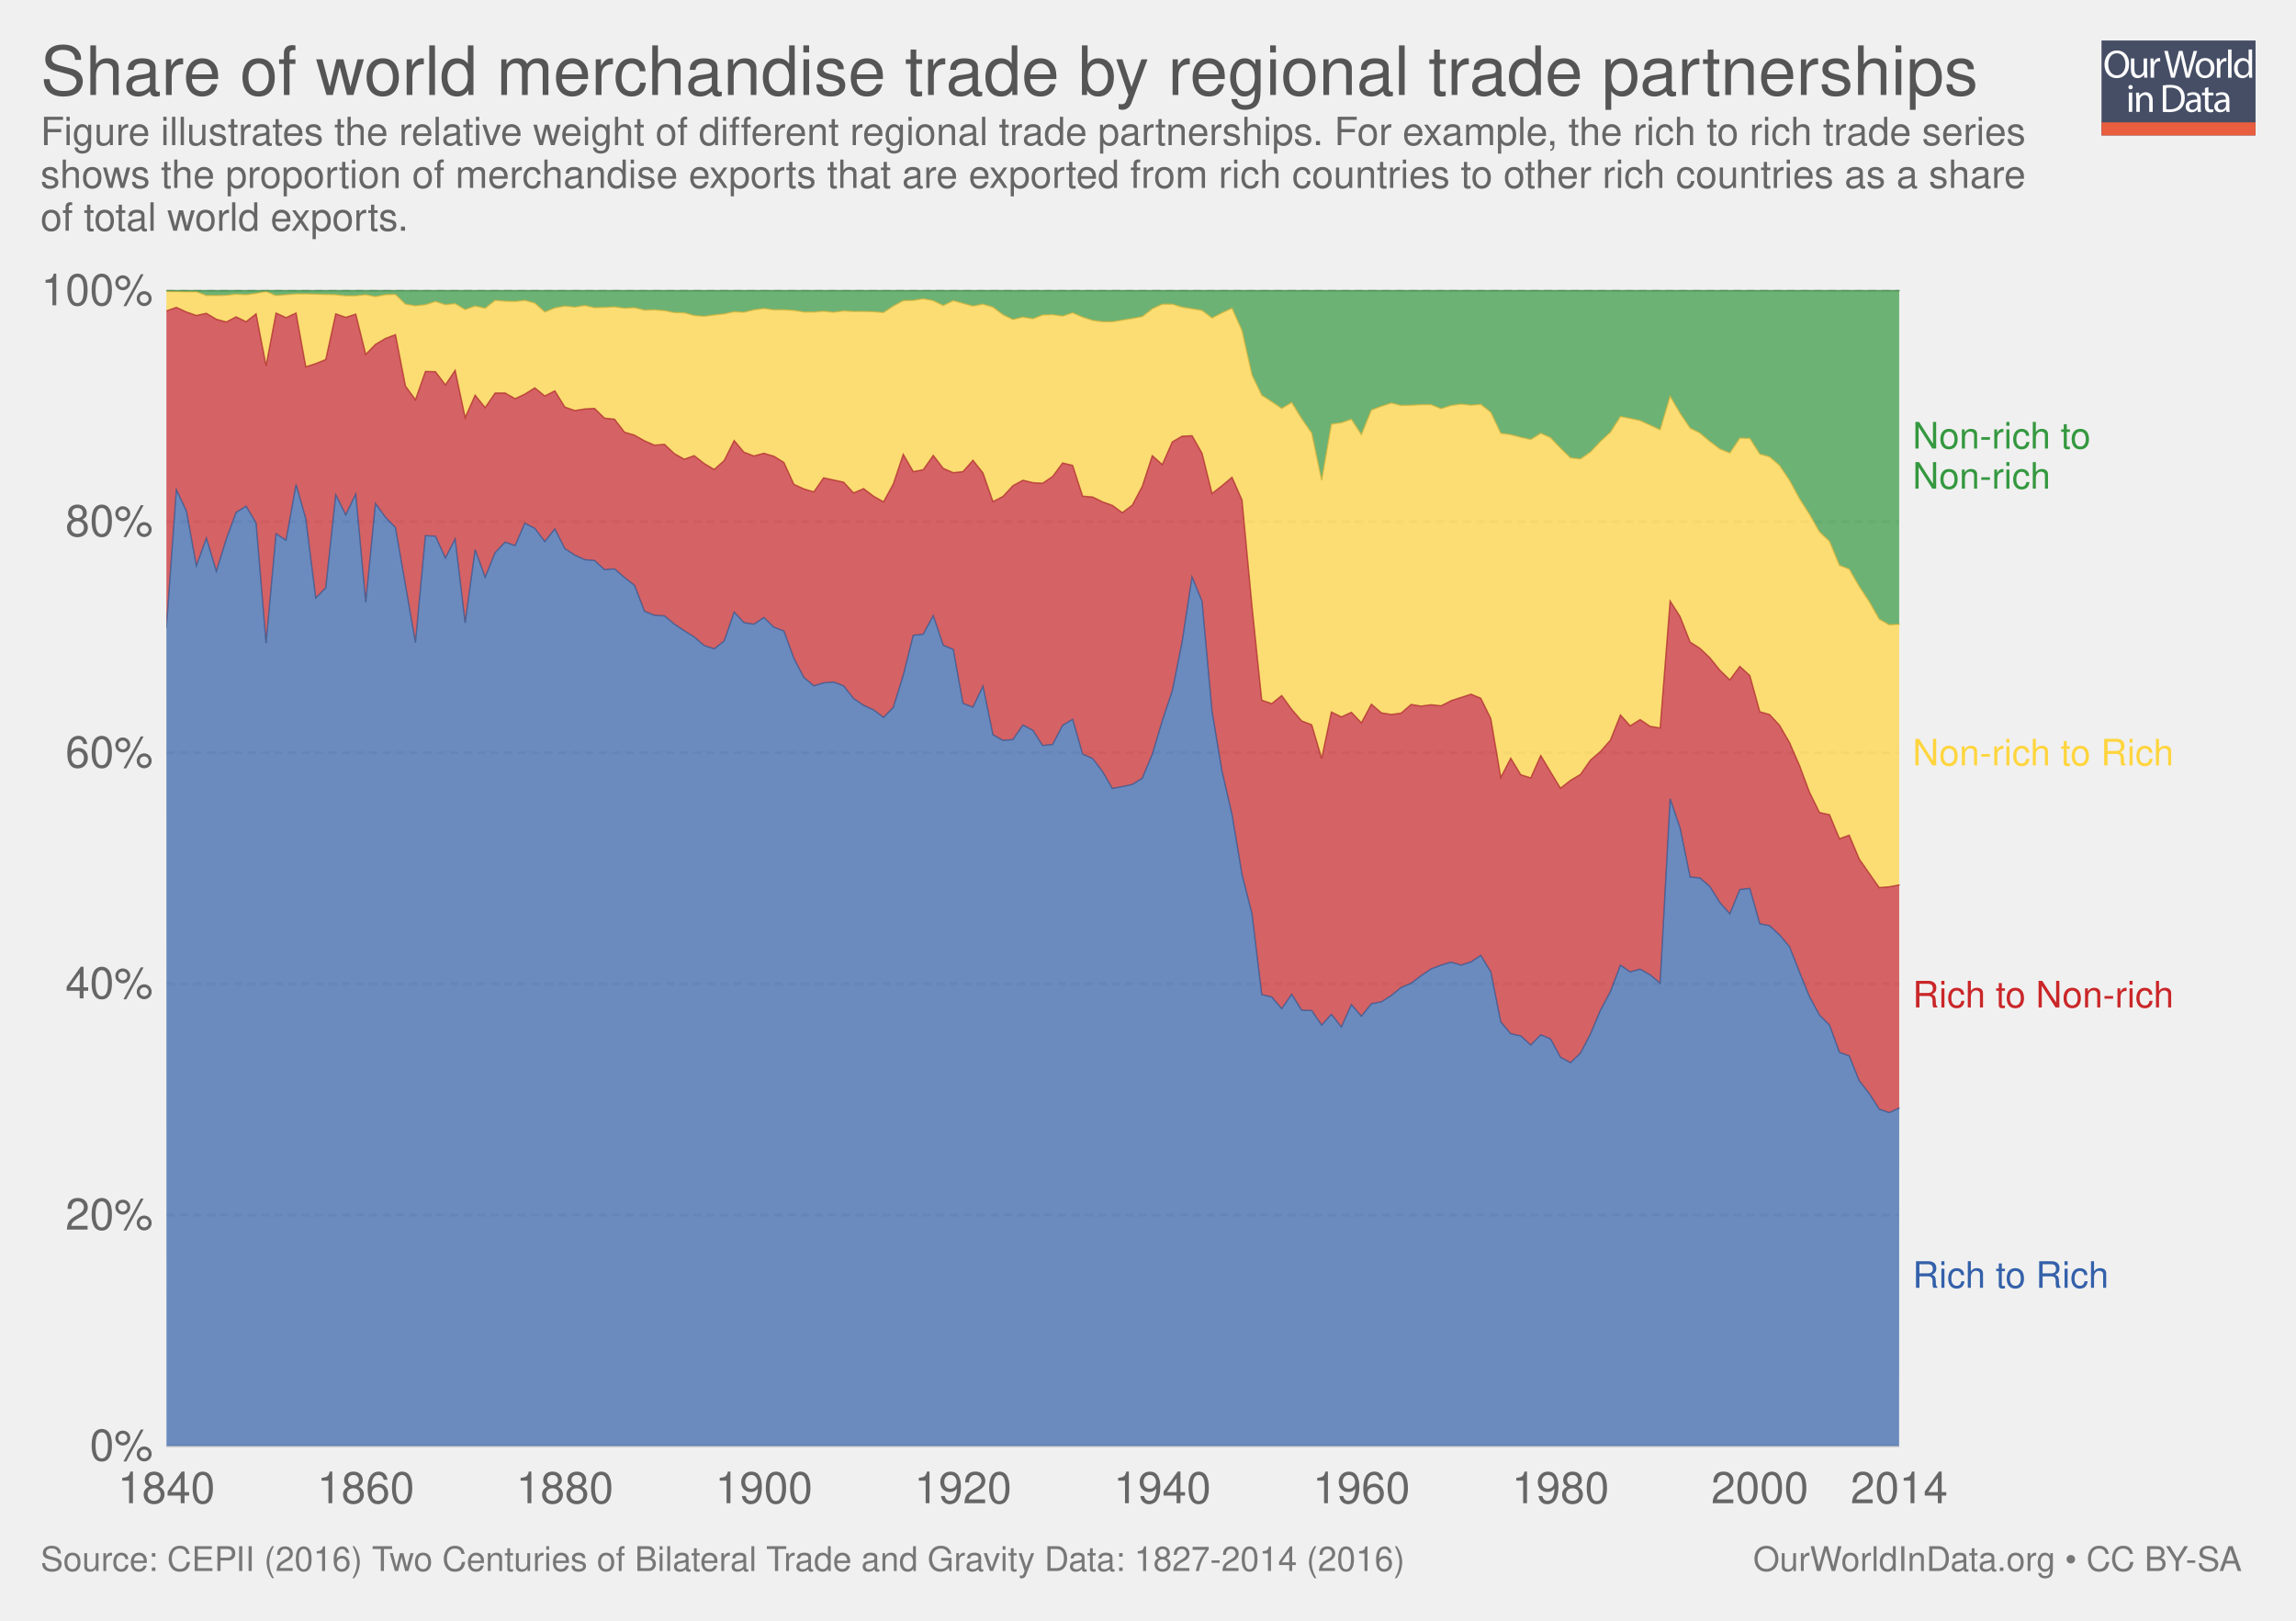
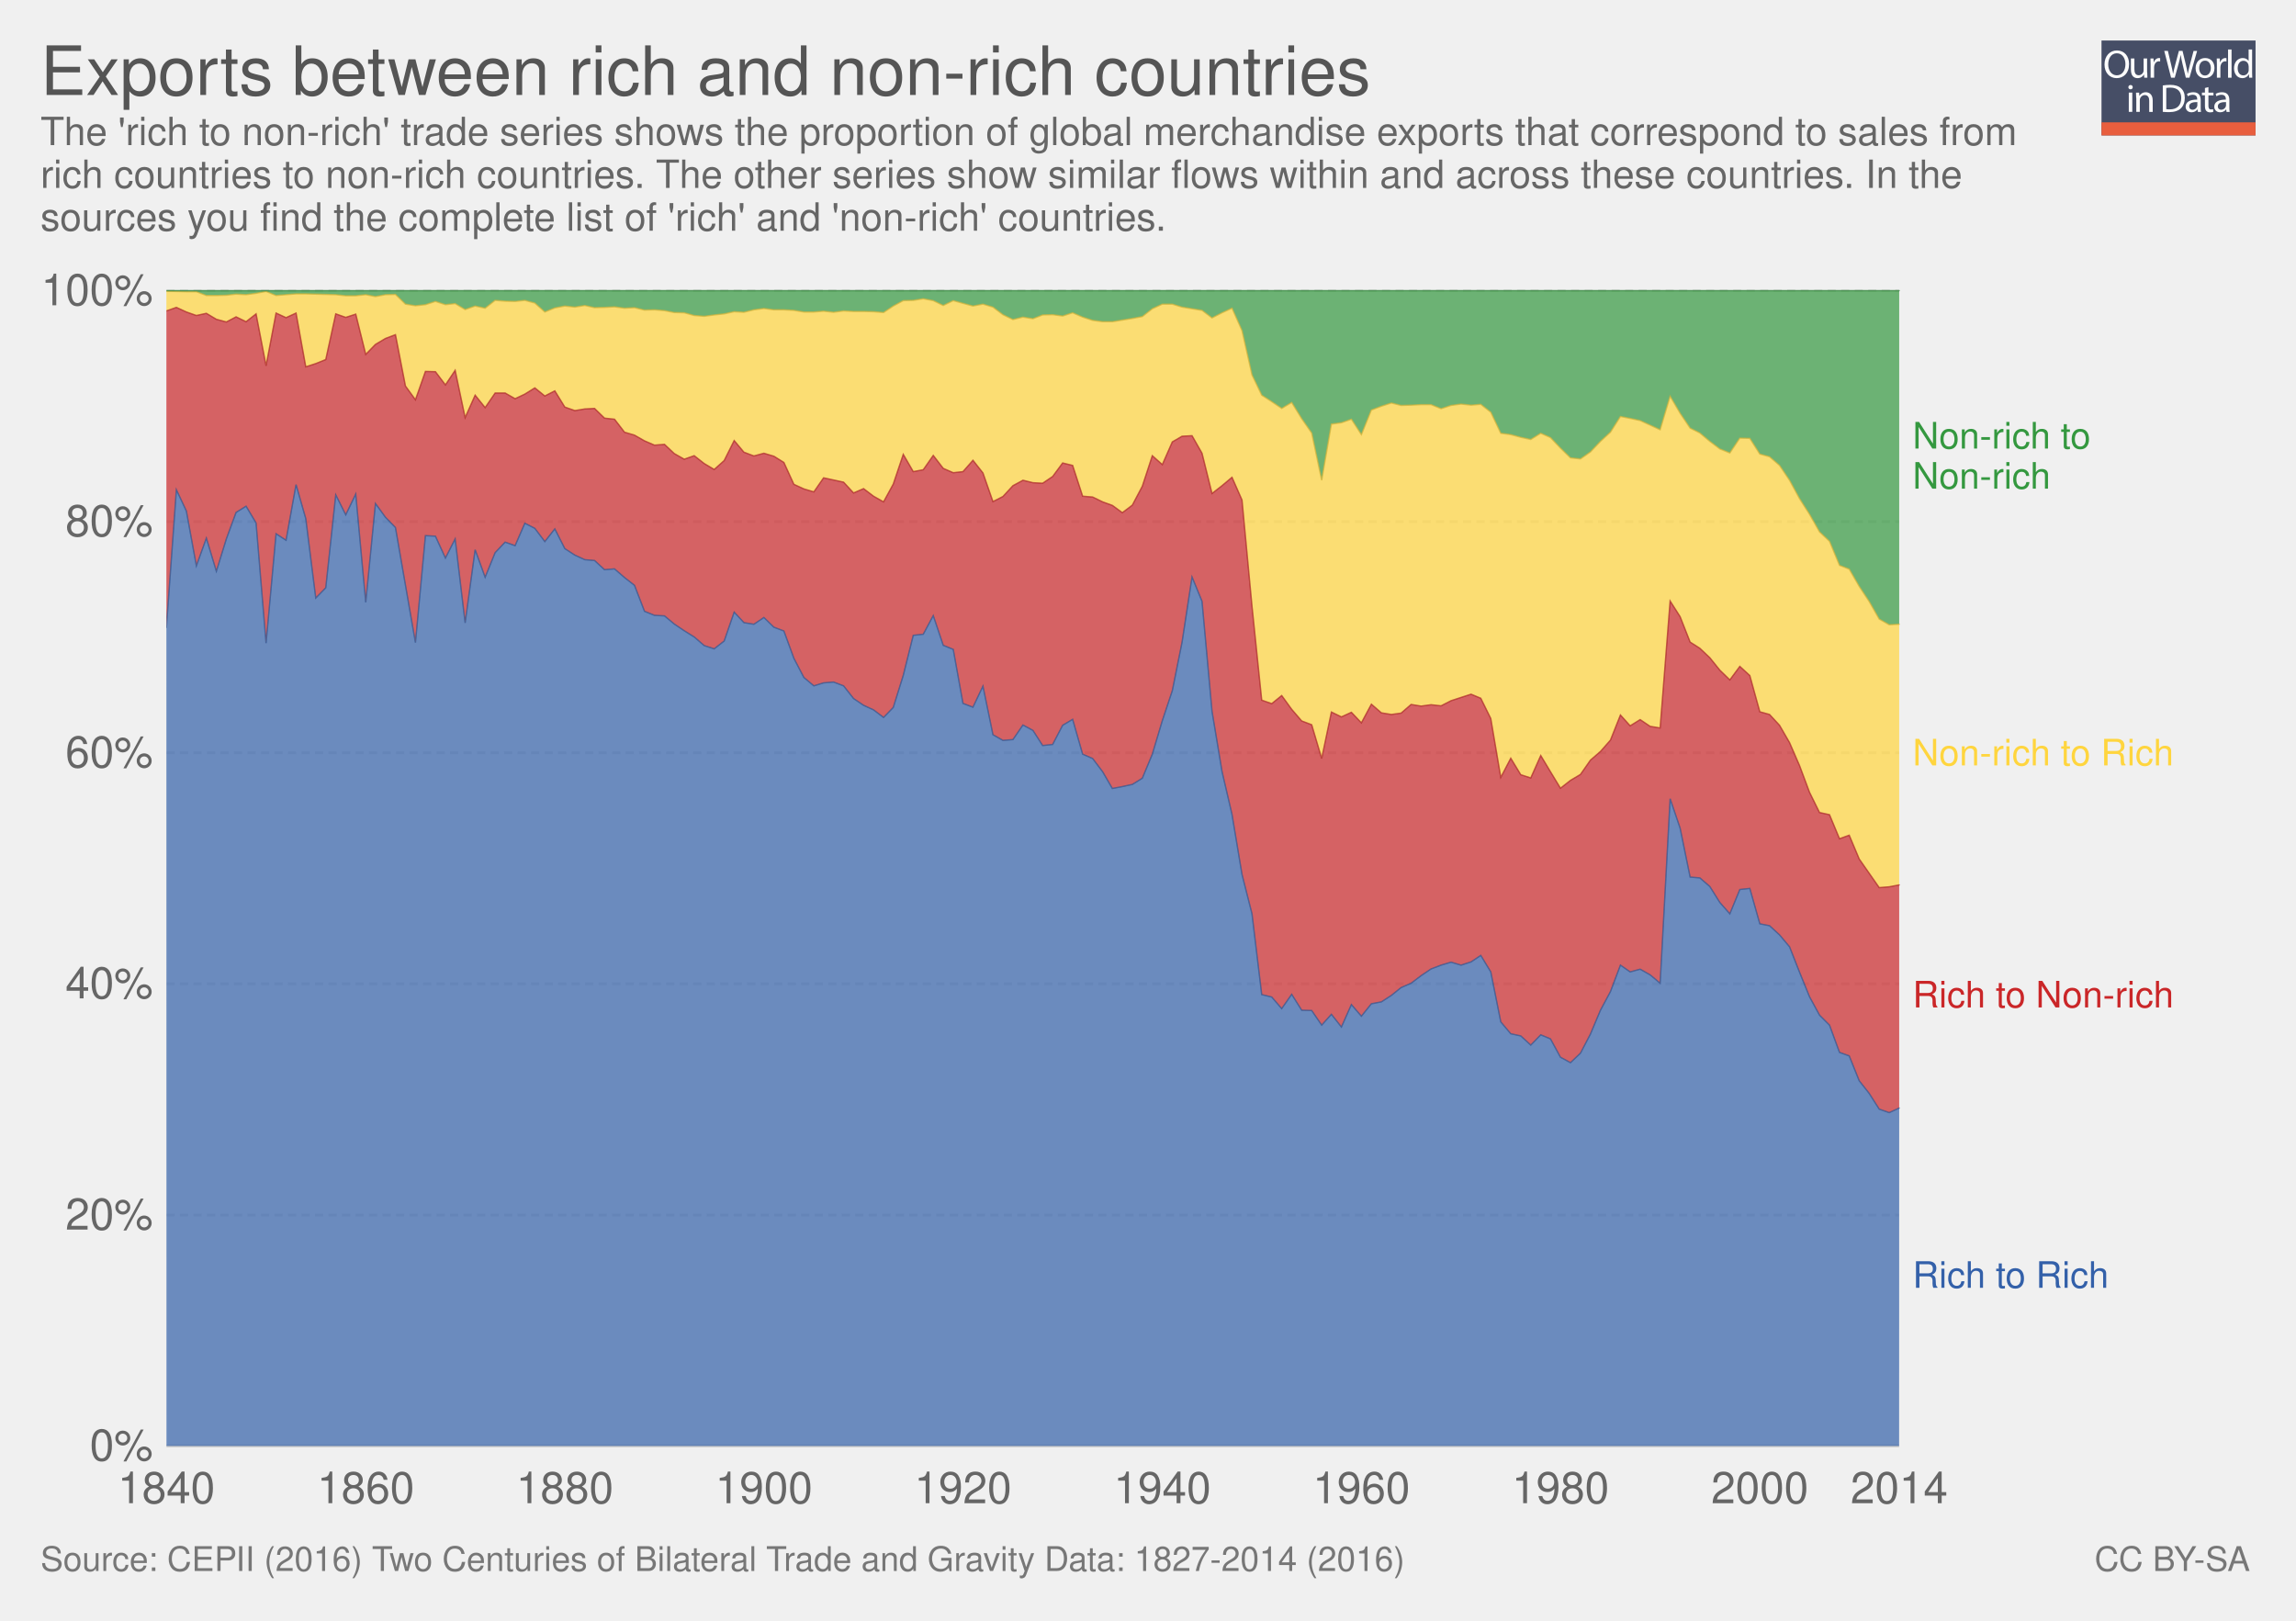
<svg xmlns="http://www.w3.org/2000/svg" xmlns:xlink="http://www.w3.org/1999/xlink" version="1.1" style="font-family: 'Helvetica Neue', Helvetica, Arial, sans-serif; font-size: 18px; background-color: white; text-rendering: optimizeLegibility; -webkit-font-smoothing: antialiased;" width="850" height="600">
  <g class="ChartTab">
    <g class="HeaderView">
      <g opacity="0.8" transform="translate(778, 15) scale(0.27)">
        <a xlink:href="https://ourworldindata.org" target="_blank">
          <g>
            <rect x="0" y="0" fill="#1B2543" width="211.2" height="130.1" />
            <rect x="0" y="112.2" fill="#E63912" width="211.2" height="17.9" />
            <g>
              <rect x="1.2" y="12.3" fill="none" width="210.2" height="99.2" />
              <path fill="#FFFFFF" d="M37.8,32.2c0,12.7-7.7,19.4-17.1,19.4c-9.7,0-16.6-7.5-16.6-18.7c0-11.7,7.3-19.3,17.1-19.3 C31.3,13.7,37.8,21.3,37.8,32.2z M9.2,32.8c0,7.9,4.3,14.9,11.8,14.9c7.5,0,11.8-6.9,11.8-15.3c0-7.3-3.8-14.9-11.8-14.9 C13.1,17.5,9.2,24.8,9.2,32.8z" />
              <path fill="#FFFFFF" d="M62.7,43.8c0,2.7,0.1,5.1,0.2,7.2h-4.3l-0.3-4.3h-0.1c-1.3,2.1-4,4.9-8.8,4.9c-4.2,0-9.1-2.3-9.1-11.6 V24.6h4.8v14.6c0,5,1.5,8.4,5.9,8.4c3.2,0,5.5-2.2,6.3-4.4c0.3-0.7,0.4-1.6,0.4-2.5V24.6h4.8V43.8z" />
              <path fill="#FFFFFF" d="M67.3,32.8c0-3.1-0.1-5.8-0.2-8.2h4.2l0.2,5.2h0.2c1.2-3.5,4.1-5.8,7.3-5.8c0.5,0,0.9,0.1,1.4,0.2v4.5 c-0.5-0.1-1-0.2-1.6-0.2c-3.4,0-5.8,2.6-6.5,6.2c-0.1,0.7-0.2,1.4-0.2,2.2V51h-4.8V32.8z" />
              <path fill="#FFFFFF" d="M95.4,51l-9.4-36.8h5l4.4,18.6c1.1,4.6,2.1,9.2,2.7,12.7h0.1c0.6-3.7,1.8-8,3-12.8l4.9-18.5h5l4.5,18.7 c1,4.4,2,8.7,2.6,12.6h0.1c0.8-4,1.8-8.1,3-12.7l4.9-18.5h4.9L120.6,51h-5L111,31.9c-1.1-4.7-1.9-8.3-2.4-12h-0.1 c-0.7,3.7-1.5,7.3-2.8,12L100.4,51H95.4z" />
              <path fill="#FFFFFF" d="M154.9,37.6c0,9.8-6.8,14-13.2,14c-7.2,0-12.7-5.2-12.7-13.6c0-8.8,5.8-14,13.1-14 C149.8,24,154.9,29.5,154.9,37.6z M133.9,37.9c0,5.8,3.3,10.1,8,10.1c4.6,0,8-4.3,8-10.3c0-4.5-2.2-10.1-7.9-10.1 C136.3,27.6,133.9,32.8,133.9,37.9z" />
              <path fill="#FFFFFF" d="M158.2,32.8c0-3.1-0.1-5.8-0.2-8.2h4.2l0.2,5.2h0.2c1.2-3.5,4.1-5.8,7.3-5.8c0.5,0,0.9,0.1,1.4,0.2v4.5 c-0.5-0.1-1-0.2-1.6-0.2c-3.4,0-5.8,2.6-6.5,6.2c-0.1,0.7-0.2,1.4-0.2,2.2V51h-4.8V32.8z" />
              <path fill="#FFFFFF" d="M173.5,12.3h4.8V51h-4.8V12.3z" />
              <path fill="#FFFFFF" d="M206.5,12.3v31.9c0,2.3,0.1,5,0.2,6.8h-4.3l-0.2-4.6H202c-1.5,2.9-4.7,5.2-9,5.2 c-6.4,0-11.3-5.4-11.3-13.4c-0.1-8.8,5.4-14.2,11.9-14.2c4,0,6.8,1.9,8,4h0.1V12.3H206.5z M201.7,35.4c0-0.6-0.1-1.4-0.2-2 c-0.7-3.1-3.3-5.6-6.9-5.6c-5,0-7.9,4.4-7.9,10.2c0,5.3,2.6,9.8,7.8,9.8c3.2,0,6.2-2.1,7.1-5.7c0.2-0.7,0.2-1.3,0.2-2.1V35.4z" />
              <path fill="#FFFFFF" d="M42.8,64c0.1,1.6-1.1,2.9-3.1,2.9c-1.7,0-2.9-1.3-2.9-2.9c0-1.7,1.3-3,3-3C41.7,61,42.8,62.3,42.8,64z M37.4,97.8V71.4h4.8v26.4H37.4z" />
              <path fill="#FFFFFF" d="M47.5,78.6c0-2.7-0.1-5-0.2-7.1h4.3l0.3,4.4h0.1c1.3-2.5,4.4-5,8.8-5c3.7,0,9.4,2.2,9.4,11.2v15.8h-4.8 V82.6c0-4.3-1.6-7.8-6.1-7.8c-3.2,0-5.6,2.2-6.5,4.9c-0.2,0.6-0.3,1.4-0.3,2.2v15.9h-4.8V78.6z" />
              <path fill="#FFFFFF" d="M84,61.6c2.9-0.4,6.3-0.8,10.1-0.8c6.8,0,11.7,1.6,14.9,4.6c3.3,3,5.2,7.3,5.2,13.2c0,6-1.9,10.9-5.3,14.3 c-3.4,3.4-9.1,5.3-16.3,5.3c-3.4,0-6.2-0.2-8.6-0.4V61.6z M88.8,94.1c1.2,0.2,3,0.3,4.8,0.3c10.2,0,15.7-5.7,15.7-15.6 c0.1-8.7-4.9-14.2-14.9-14.2c-2.5,0-4.3,0.2-5.6,0.5V94.1z" />
              <path fill="#FFFFFF" d="M132.1,97.8l-0.4-3.3h-0.2c-1.5,2.1-4.3,3.9-8.1,3.9c-5.4,0-8.1-3.8-8.1-7.6c0-6.4,5.7-9.9,15.9-9.8v-0.5 c0-2.2-0.6-6.1-6-6.1c-2.5,0-5,0.8-6.9,2l-1.1-3.2c2.2-1.4,5.4-2.3,8.7-2.3c8.1,0,10.1,5.5,10.1,10.8v9.9c0,2.3,0.1,4.5,0.4,6.3 H132.1z M131.4,84.4c-5.3-0.1-11.2,0.8-11.2,5.9c0,3.1,2.1,4.6,4.5,4.6c3.4,0,5.6-2.2,6.4-4.4c0.2-0.5,0.3-1,0.3-1.5V84.4z" />
              <path fill="#FFFFFF" d="M146.6,63.9v7.6h6.9v3.7h-6.9v14.2c0,3.3,0.9,5.1,3.6,5.1c1.3,0,2.2-0.2,2.8-0.3l0.2,3.6 c-0.9,0.4-2.4,0.7-4.3,0.7c-2.2,0-4-0.7-5.2-2c-1.4-1.4-1.9-3.8-1.9-6.9V75.1h-4.1v-3.7h4.1v-6.3L146.6,63.9z" />
              <path fill="#FFFFFF" d="M171.4,97.8l-0.4-3.3h-0.2c-1.5,2.1-4.3,3.9-8.1,3.9c-5.4,0-8.1-3.8-8.1-7.6c0-6.4,5.7-9.9,15.9-9.8v-0.5 c0-2.2-0.6-6.1-6-6.1c-2.5,0-5,0.8-6.9,2l-1.1-3.2c2.2-1.4,5.4-2.3,8.7-2.3c8.1,0,10.1,5.5,10.1,10.8v9.9c0,2.3,0.1,4.5,0.4,6.3 H171.4z M170.7,84.4c-5.3-0.1-11.2,0.8-11.2,5.9c0,3.1,2.1,4.6,4.5,4.6c3.4,0,5.6-2.2,6.4-4.4c0.2-0.5,0.3-1,0.3-1.5V84.4z" />
            </g>
          </g>
        </a>
      </g>
      <a href="https://ourworldindata.org/grapher/share-of-world-merchandise-trade-by-type-of-trade" target="_blank">
        <text font-size="25.20" x="15.0" y="35.2" fill="#555">
-           <tspan x="15" y="35.16">Share of world merchandise trade by regional trade partnerships</tspan>
+           <tspan x="15" y="35.16">Exports between rich and non-rich countries</tspan>
        </text>
      </a>
      <text font-size="14.40" x="15.0" y="53.7" fill="#666">
-         <tspan x="15" y="53.72">Figure illustrates the relative weight of different regional trade partnerships. For example, the rich to rich trade series</tspan>
-         <tspan x="15" y="69.56">shows the proportion of merchandise exports that are exported from rich countries to other rich countries as a share</tspan>
-         <tspan x="15" y="85.4">of total world exports. </tspan>
+         <tspan x="15" y="53.72">The 'rich to non-rich' trade series shows the proportion of global merchandise exports that correspond to sales from</tspan>
+         <tspan x="15" y="69.56">rich countries to non-rich countries. The other series show similar flows within and across these countries. In the</tspan>
+         <tspan x="15" y="85.4">sources you find the complete list of 'rich' and 'non-rich' countries.</tspan>
      </text>
    </g>
    <g class="StackedArea">
      <defs>
        <clipPath id="boundsClip-1">
          <rect x="61.634" y="0" width="820" height="897.8" />
        </clipPath>
      </defs>
      <g class="AxisBoxView">
        <g class="HorizontalAxis">
          <text x="61.6" y="556.5" fill="#666" text-anchor="middle" font-size="16.2">1840</text>
          <text x="135.4" y="556.5" fill="#666" text-anchor="middle" font-size="16.2">1860</text>
          <text x="209.1" y="556.5" fill="#666" text-anchor="middle" font-size="16.2">1880</text>
          <text x="282.8" y="556.5" fill="#666" text-anchor="middle" font-size="16.2">1900</text>
          <text x="356.5" y="556.5" fill="#666" text-anchor="middle" font-size="16.2">1920</text>
          <text x="430.3" y="556.5" fill="#666" text-anchor="middle" font-size="16.2">1940</text>
          <text x="504" y="556.5" fill="#666" text-anchor="middle" font-size="16.2">1960</text>
          <text x="577.7" y="556.5" fill="#666" text-anchor="middle" font-size="16.2">1980</text>
          <text x="651.5" y="556.5" fill="#666" text-anchor="middle" font-size="16.2">2000</text>
          <text x="703.1" y="556.5" fill="#666" text-anchor="middle" font-size="16.2">2014</text>
        </g>
        <g class="VerticalAxis">
          <text x="56.63" y="535.3" fill="#666" dominant-baseline="middle" text-anchor="end" font-size="16.2">0%</text>
          <text x="56.63" y="449.8" fill="#666" dominant-baseline="middle" text-anchor="end" font-size="16.2">20%</text>
          <text x="56.63" y="364.2" fill="#666" dominant-baseline="middle" text-anchor="end" font-size="16.2">40%</text>
          <text x="56.63" y="278.7" fill="#666" dominant-baseline="middle" text-anchor="end" font-size="16.2">60%</text>
          <text x="56.63" y="193.1" fill="#666" dominant-baseline="middle" text-anchor="end" font-size="16.2">80%</text>
          <text x="56.63" y="107.6" fill="#666" dominant-baseline="middle" text-anchor="end" font-size="16.2">100%</text>
        </g>
        <g class="AxisGridLines">
          <line x1="61.63" y1="535.3" x2="703.07" y2="535.3" stroke="#ccc" />
          <line x1="61.63" y1="449.8" x2="703.07" y2="449.8" stroke="#ddd" stroke-dasharray="3,2" />
          <line x1="61.63" y1="364.2" x2="703.07" y2="364.2" stroke="#ddd" stroke-dasharray="3,2" />
          <line x1="61.63" y1="278.7" x2="703.07" y2="278.7" stroke="#ddd" stroke-dasharray="3,2" />
          <line x1="61.63" y1="193.1" x2="703.07" y2="193.1" stroke="#ddd" stroke-dasharray="3,2" />
          <line x1="61.63" y1="107.6" x2="703.07" y2="107.6" stroke="#ddd" stroke-dasharray="3,2" />
        </g>
      </g>
      <g clip-path="url(#boundsClip-1)">
        <g class="HeightedLegend clickable">
          <g class="legendMark">
            <rect x="703.07" y="155.25" width="101.15" height="28.1" fill="#fff" opacity="0" />
            <text font-size="13.50" x="708.1" y="166.1" fill="#34983f">
              <tspan x="708.07" y="166.05">Non-rich to</tspan>
              <tspan x="708.07" y="180.9">Non-rich</tspan>
            </text>
          </g>
          <g class="legendMark">
            <rect x="703.07" y="272.55" width="131.93" height="13.5" fill="#fff" opacity="0" />
            <text font-size="13.50" x="708.1" y="283.4" fill="#ffd53e">
              <tspan x="708.07" y="283.35">Non-rich to Rich</tspan>
            </text>
          </g>
          <g class="legendMark">
            <rect x="703.07" y="362.15" width="131.93" height="13.5" fill="#fff" opacity="0" />
            <text font-size="13.50" x="708.1" y="372.9" fill="#ca2628">
              <tspan x="708.07" y="372.95">Rich to Non-rich</tspan>
            </text>
          </g>
          <g class="legendMark">
            <rect x="703.07" y="465.95" width="107.9" height="13.5" fill="#fff" opacity="0" />
            <text font-size="13.50" x="708.1" y="476.8" fill="#3360a9">
              <tspan x="708.07" y="476.75">Rich to Rich</tspan>
            </text>
          </g>
        </g>
        <g class="Areas">
          <rect x="61.634" y="107.6" width="641.436" height="427.7" opacity="0" fill="rgba(255,255,255,0)" />
          <path stroke-linecap="round" d="M61.6 232.3L65.3 181.3L69 189.2L72.7 209.5L76.4 199.2L80.1 211.5L83.8 199.5L87.4 189.7L91.1 187.4L94.8 193.6L98.5 238.1L102.2 197.6L105.9 200L109.6 179.4L113.2 192L116.9 221.4L120.6 217.6L124.3 183.2L128 190.6L131.7 182.9L135.4 223L139 186.4L142.7 191.5L146.4 195.3L150.1 216.6L153.8 237.9L157.5 198.3L161.2 198.5L164.9 206.6L168.5 199.5L172.2 230.6L175.9 203.5L179.6 213.7L183.3 204.6L187 200.7L190.7 202L194.3 193.7L198 195.6L201.7 200.5L205.4 195.8L209.1 203.1L212.8 205.5L216.5 207.2L220.1 207.5L223.8 210.9L227.5 210.6L231.2 213.8L234.9 216.7L238.6 226.3L242.3 227.8L246 228L249.6 231L253.3 233.5L257 235.8L260.7 239L264.4 240.2L268.1 237.3L271.8 226.6L275.4 230.5L279.1 231.1L282.8 228.6L286.5 232.2L290.2 233.6L293.9 243.7L297.6 250.8L301.3 253.9L304.9 252.8L308.6 252.5L312.3 253.9L316 258.6L319.7 261.1L323.4 262.8L327.1 265.6L330.7 261.9L334.4 250L338.1 235.2L341.8 234.8L345.5 227.9L349.2 238.9L352.9 240.4L356.5 260.4L360.2 261.8L363.9 254L367.6 272L371.3 274.1L375 273.8L378.7 268.4L382.4 270.4L386 276L389.7 275.6L393.4 268.5L397.1 266.3L400.8 279.2L404.5 280.8L408.2 285.7L411.8 291.9L415.5 291.2L419.2 290.4L422.9 288.1L426.6 279.2L430.3 266.8L434 255.7L437.6 237.8L441.3 213.6L445 222.6L448.7 263.3L452.4 285.6L456.1 301.5L459.8 323.7L463.5 338.3L467.1 368.2L470.8 369.1L474.5 373.4L478.2 368.1L481.9 374L485.6 374.1L489.3 379.5L492.9 375.5L496.6 380.2L500.3 371.9L504 376.2L507.7 371.6L511.4 370.9L515.1 368.5L518.7 365.6L522.4 364L526.1 361.2L529.8 358.7L533.5 357.3L537.2 356.2L540.9 357.3L544.6 356.1L548.2 353.7L551.9 359.8L555.6 378.3L559.3 382.7L563 383.5L566.7 386.9L570.4 383.1L574 384.6L577.7 391.4L581.4 393.4L585.1 389.9L588.8 382.8L592.5 374L596.2 367.1L599.9 357.3L603.5 359.8L607.2 358.8L610.9 360.9L614.6 364L618.3 295.7L622 306.6L625.7 324.7L629.3 325L633 328.2L636.7 334.1L640.4 338.3L644.1 329.3L647.8 328.9L651.5 342L655.1 342.7L658.8 346.1L662.5 350.5L666.2 359.9L669.9 369L673.6 375.8L677.3 379.5L681 389.6L684.6 390.9L688.3 400.1L692 404.8L695.7 410.6L699.4 411.9L703.1 410.2L703.07 535.3L61.634 535.3" fill="#3360a9" fill-opacity="0.7" class="World_3-area" />
          <path stroke-linecap="round" d="M61.6 115.1L65.3 113.8L69 115.5L72.7 116.8L76.4 116L80.1 118.2L83.8 119.2L87.4 117.3L91.1 119.1L94.8 116.2L98.5 135.4L102.2 115.9L105.9 117.6L109.6 115.9L113.2 135.8L116.9 134.6L120.6 133.1L124.3 116.2L128 117.5L131.7 116.3L135.4 131.2L139 127.5L142.7 125.3L146.4 123.9L150.1 142.9L153.8 148L157.5 137.5L161.2 137.6L164.9 142.5L168.5 137.1L172.2 154.6L175.9 146.3L179.6 150.9L183.3 145.5L187 145.5L190.7 147.6L194.3 145.9L198 143.6L201.7 146.6L205.4 144.7L209.1 150.7L212.8 152L216.5 151.4L220.1 151.2L223.8 154.8L227.5 155.2L231.2 160L234.9 161.1L238.6 163.2L242.3 164.8L246 164.5L249.6 167.9L253.3 170L257 168.7L260.7 171.6L264.4 173.8L268.1 170.5L271.8 163.1L275.4 167.4L279.1 168.8L282.8 167.8L286.5 168.9L290.2 171.2L293.9 179.3L297.6 181L301.3 182.1L304.9 176.9L308.6 177.7L312.3 178.5L316 182.5L319.7 180.9L323.4 183.7L327.1 185.8L330.7 179.2L334.4 168.2L338.1 174.6L341.8 173.9L345.5 168.6L349.2 173.4L352.9 175L356.5 174.6L360.2 170.4L363.9 175.1L367.6 185.7L371.3 183.8L375 179.8L378.7 177.8L382.4 178.7L386 178.9L389.7 176.4L393.4 171.4L397.1 172.3L400.8 183.7L404.5 184L408.2 185.8L411.8 187.1L415.5 189.8L419.2 187L422.9 180L426.6 168.7L430.3 172L434 163.6L437.6 161.5L441.3 161.3L445 167.8L448.7 182.7L452.4 179.8L456.1 176.7L459.8 185.1L463.5 224.4L467.1 259.2L470.8 260.5L474.5 257.5L478.2 262.6L481.9 266.9L485.6 268.3L489.3 280.8L492.9 263.6L496.6 265.4L500.3 263.7L504 267.6L507.7 260.7L511.4 263.9L515.1 264.5L518.7 264L522.4 260.8L526.1 261.4L529.8 260.9L533.5 261.3L537.2 259.4L540.9 258.2L544.6 257L548.2 258.5L551.9 266L555.6 287.8L559.3 280.7L563 286.8L566.7 288L570.4 279.7L574 285.7L577.7 291.8L581.4 288.9L585.1 286.7L588.8 281.4L592.5 278.2L596.2 274L599.9 264.7L603.5 268.7L607.2 266.4L610.9 268.9L614.6 269.5L618.3 222.5L622 228.3L625.7 237.7L629.3 240L633 243.5L636.7 248.1L640.4 251.7L644.1 246.7L647.8 250.1L651.5 263.5L655.1 264.5L658.8 268.5L662.5 274.9L666.2 283.4L669.9 293.3L673.6 300.8L677.3 301.6L681 310.5L684.6 309.2L688.3 318L692 323.3L695.7 328.6L699.4 328.3L703.1 327.6L703.1 410.2L699.4 411.9L695.7 410.6L692 404.8L688.3 400.1L684.6 390.9L681 389.6L677.3 379.5L673.6 375.8L669.9 369L666.2 359.9L662.5 350.5L658.8 346.1L655.1 342.7L651.5 342L647.8 328.9L644.1 329.3L640.4 338.3L636.7 334.1L633 328.2L629.3 325L625.7 324.7L622 306.6L618.3 295.7L614.6 364L610.9 360.9L607.2 358.8L603.5 359.8L599.9 357.3L596.2 367.1L592.5 374L588.8 382.8L585.1 389.9L581.4 393.4L577.7 391.4L574 384.6L570.4 383.1L566.7 386.9L563 383.5L559.3 382.7L555.6 378.3L551.9 359.8L548.2 353.7L544.6 356.1L540.9 357.3L537.2 356.2L533.5 357.3L529.8 358.7L526.1 361.2L522.4 364L518.7 365.6L515.1 368.5L511.4 370.9L507.7 371.6L504 376.2L500.3 371.9L496.6 380.2L492.9 375.5L489.3 379.5L485.6 374.1L481.9 374L478.2 368.1L474.5 373.4L470.8 369.1L467.1 368.2L463.5 338.3L459.8 323.7L456.1 301.5L452.4 285.6L448.7 263.3L445 222.6L441.3 213.6L437.6 237.8L434 255.7L430.3 266.8L426.6 279.2L422.9 288.1L419.2 290.4L415.5 291.2L411.8 291.9L408.2 285.7L404.5 280.8L400.8 279.2L397.1 266.3L393.4 268.5L389.7 275.6L386 276L382.4 270.4L378.7 268.4L375 273.8L371.3 274.1L367.6 272L363.9 254L360.2 261.8L356.5 260.4L352.9 240.4L349.2 238.9L345.5 227.9L341.8 234.8L338.1 235.2L334.4 250L330.7 261.9L327.1 265.6L323.4 262.8L319.7 261.1L316 258.6L312.3 253.9L308.6 252.5L304.9 252.8L301.3 253.9L297.6 250.8L293.9 243.7L290.2 233.6L286.5 232.2L282.8 228.6L279.1 231.1L275.4 230.5L271.8 226.6L268.1 237.3L264.4 240.2L260.7 239L257 235.8L253.3 233.5L249.6 231L246 228L242.3 227.8L238.6 226.3L234.9 216.7L231.2 213.8L227.5 210.6L223.8 210.9L220.1 207.5L216.5 207.2L212.8 205.5L209.1 203.1L205.4 195.8L201.7 200.5L198 195.6L194.3 193.7L190.7 202L187 200.7L183.3 204.6L179.6 213.7L175.9 203.5L172.2 230.6L168.5 199.5L164.9 206.6L161.2 198.5L157.5 198.3L153.8 237.9L150.1 216.6L146.4 195.3L142.7 191.5L139 186.4L135.4 223L131.7 182.9L128 190.6L124.3 183.2L120.6 217.6L116.9 221.4L113.2 192L109.6 179.4L105.9 200L102.2 197.6L98.5 238.1L94.8 193.6L91.1 187.4L87.4 189.7L83.8 199.5L80.1 211.5L76.4 199.2L72.7 209.5L69 189.2L65.3 181.3L61.6 232.3" fill="#ca2628" fill-opacity="0.7" class="World_2-area" />
          <path stroke-linecap="round" d="M61.6 107.8L65.3 107.9L69 108L72.7 108L76.4 109.4L80.1 109.4L83.8 109.3L87.4 108.9L91.1 109.1L94.8 108.6L98.5 107.9L102.2 109.4L105.9 109.1L109.6 108.8L113.2 108.8L116.9 108.9L120.6 109L124.3 109.1L128 109.5L131.7 109.5L135.4 109.1L139 109.8L142.7 109.1L146.4 109L150.1 112.6L153.8 113.2L157.5 112.8L161.2 111.6L164.9 112.8L168.5 112.4L172.2 114.6L175.9 113.3L179.6 114.1L183.3 111.2L187 111.5L190.7 111.6L194.3 111.2L198 112.2L201.7 115.5L205.4 114L209.1 113.3L212.8 113.7L216.5 113.1L220.1 113.9L223.8 113.8L227.5 113.6L231.2 114.1L234.9 113.9L238.6 114.8L242.3 114.7L246 115L249.6 115.7L253.3 115.8L257 116.8L260.7 117.1L264.4 116.6L268.1 116.2L271.8 115.4L275.4 115.6L279.1 114.7L282.8 114.2L286.5 114.7L290.2 114.7L293.9 114.9L297.6 115.5L301.3 115.5L304.9 115.2L308.6 115.6L312.3 115.1L316 115.3L319.7 115.3L323.4 115.4L327.1 115.7L330.7 113.3L334.4 111.3L338.1 111.2L341.8 110.6L345.5 111.3L349.2 113.1L352.9 111.3L356.5 112.3L360.2 113.3L363.9 112.6L367.6 113.7L371.3 116.5L375 118.3L378.7 117.4L382.4 118L386 116.6L389.7 116.5L393.4 117L397.1 115.8L400.8 117.4L404.5 118.6L408.2 119.1L411.8 119.1L415.5 118.5L419.2 117.9L422.9 117.2L426.6 114.3L430.3 112.6L434 112.6L437.6 113.7L441.3 114.3L445 114.9L448.7 117.7L452.4 115.8L456.1 114.1L459.8 122.4L463.5 138.8L467.1 146.3L470.8 148.7L474.5 151.2L478.2 149L481.9 155L485.6 160.3L489.3 177.8L492.9 157L496.6 156.5L500.3 155.2L504 160.9L507.7 151.8L511.4 150.4L515.1 149.2L518.7 150.1L522.4 150L526.1 149.8L529.8 149.8L533.5 151.3L537.2 150.1L540.9 149.6L544.6 150L548.2 149.7L551.9 152.6L555.6 160.4L559.3 160.9L563 161.9L566.7 162.7L570.4 160.4L574 162L577.7 165.9L581.4 169.5L585.1 169.9L588.8 167.3L592.5 163.4L596.2 160L599.9 154.2L603.5 154.9L607.2 155.7L610.9 157.4L614.6 159.1L618.3 146.7L622 153L625.7 158.5L629.3 160.3L633 163.4L636.7 166.2L640.4 167.7L644.1 162.2L647.8 162.3L651.5 168.1L655.1 169.1L658.8 172.3L662.5 177.8L666.2 184.6L669.9 190.4L673.6 196.9L677.3 200.4L681 209.3L684.6 210.7L688.3 217.1L692 222.7L695.7 229.2L699.4 231.3L703.1 231.1L703.1 327.6L699.4 328.3L695.7 328.6L692 323.3L688.3 318L684.6 309.2L681 310.5L677.3 301.6L673.6 300.8L669.9 293.3L666.2 283.4L662.5 274.9L658.8 268.5L655.1 264.5L651.5 263.5L647.8 250.1L644.1 246.7L640.4 251.7L636.7 248.1L633 243.5L629.3 240L625.7 237.7L622 228.3L618.3 222.5L614.6 269.5L610.9 268.9L607.2 266.4L603.5 268.7L599.9 264.7L596.2 274L592.5 278.2L588.8 281.4L585.1 286.7L581.4 288.9L577.7 291.8L574 285.7L570.4 279.7L566.7 288L563 286.8L559.3 280.7L555.6 287.8L551.9 266L548.2 258.5L544.6 257L540.9 258.2L537.2 259.4L533.5 261.3L529.8 260.9L526.1 261.4L522.4 260.8L518.7 264L515.1 264.5L511.4 263.9L507.7 260.7L504 267.6L500.3 263.7L496.6 265.4L492.9 263.6L489.3 280.8L485.6 268.3L481.9 266.9L478.2 262.6L474.5 257.5L470.8 260.5L467.1 259.2L463.5 224.4L459.8 185.1L456.1 176.7L452.4 179.8L448.7 182.7L445 167.8L441.3 161.3L437.6 161.5L434 163.6L430.3 172L426.6 168.7L422.9 180L419.2 187L415.5 189.8L411.8 187.1L408.2 185.8L404.5 184L400.8 183.7L397.1 172.3L393.4 171.4L389.7 176.4L386 178.9L382.4 178.7L378.7 177.8L375 179.8L371.3 183.8L367.6 185.7L363.9 175.1L360.2 170.4L356.5 174.6L352.9 175L349.2 173.4L345.5 168.6L341.8 173.9L338.1 174.6L334.4 168.2L330.7 179.2L327.1 185.8L323.4 183.7L319.7 180.9L316 182.5L312.3 178.5L308.6 177.7L304.9 176.9L301.3 182.1L297.6 181L293.9 179.3L290.2 171.2L286.5 168.9L282.8 167.8L279.1 168.8L275.4 167.4L271.8 163.1L268.1 170.5L264.4 173.8L260.7 171.6L257 168.7L253.3 170L249.6 167.9L246 164.5L242.3 164.8L238.6 163.2L234.9 161.1L231.2 160L227.5 155.2L223.8 154.8L220.1 151.2L216.5 151.4L212.8 152L209.1 150.7L205.4 144.7L201.7 146.6L198 143.6L194.3 145.9L190.7 147.6L187 145.5L183.3 145.5L179.6 150.9L175.9 146.3L172.2 154.6L168.5 137.1L164.9 142.5L161.2 137.6L157.5 137.5L153.8 148L150.1 142.9L146.4 123.9L142.7 125.3L139 127.5L135.4 131.2L131.7 116.3L128 117.5L124.3 116.2L120.6 133.1L116.9 134.6L113.2 135.8L109.6 115.9L105.9 117.6L102.2 115.9L98.5 135.4L94.8 116.2L91.1 119.1L87.4 117.3L83.8 119.2L80.1 118.2L76.4 116L72.7 116.8L69 115.5L65.3 113.8L61.6 115.1" fill="#ffd53e" fill-opacity="0.7" class="World_1-area" />
          <path stroke-linecap="round" d="M61.6 107.6L65.3 107.6L69 107.6L72.7 107.6L76.4 107.6L80.1 107.6L83.8 107.6L87.4 107.6L91.1 107.6L94.8 107.6L98.5 107.6L102.2 107.6L105.9 107.6L109.6 107.6L113.2 107.6L116.9 107.6L120.6 107.6L124.3 107.6L128 107.6L131.7 107.6L135.4 107.6L139 107.6L142.7 107.6L146.4 107.6L150.1 107.6L153.8 107.6L157.5 107.6L161.2 107.6L164.9 107.6L168.5 107.6L172.2 107.6L175.9 107.6L179.6 107.6L183.3 107.6L187 107.6L190.7 107.6L194.3 107.6L198 107.6L201.7 107.6L205.4 107.6L209.1 107.6L212.8 107.6L216.5 107.6L220.1 107.6L223.8 107.6L227.5 107.6L231.2 107.6L234.9 107.6L238.6 107.6L242.3 107.6L246 107.6L249.6 107.6L253.3 107.6L257 107.6L260.7 107.6L264.4 107.6L268.1 107.6L271.8 107.6L275.4 107.6L279.1 107.6L282.8 107.6L286.5 107.6L290.2 107.6L293.9 107.6L297.6 107.6L301.3 107.6L304.9 107.6L308.6 107.6L312.3 107.6L316 107.6L319.7 107.6L323.4 107.6L327.1 107.6L330.7 107.6L334.4 107.6L338.1 107.6L341.8 107.6L345.5 107.6L349.2 107.6L352.9 107.6L356.5 107.6L360.2 107.6L363.9 107.6L367.6 107.6L371.3 107.6L375 107.6L378.7 107.6L382.4 107.6L386 107.6L389.7 107.6L393.4 107.6L397.1 107.6L400.8 107.6L404.5 107.6L408.2 107.6L411.8 107.6L415.5 107.6L419.2 107.6L422.9 107.6L426.6 107.6L430.3 107.6L434 107.6L437.6 107.6L441.3 107.6L445 107.6L448.7 107.6L452.4 107.6L456.1 107.6L459.8 107.6L463.5 107.6L467.1 107.6L470.8 107.6L474.5 107.6L478.2 107.6L481.9 107.6L485.6 107.6L489.3 107.6L492.9 107.6L496.6 107.6L500.3 107.6L504 107.6L507.7 107.6L511.4 107.6L515.1 107.6L518.7 107.6L522.4 107.6L526.1 107.6L529.8 107.6L533.5 107.6L537.2 107.6L540.9 107.6L544.6 107.6L548.2 107.6L551.9 107.6L555.6 107.6L559.3 107.6L563 107.6L566.7 107.6L570.4 107.6L574 107.6L577.7 107.6L581.4 107.6L585.1 107.6L588.8 107.6L592.5 107.6L596.2 107.6L599.9 107.6L603.5 107.6L607.2 107.6L610.9 107.6L614.6 107.6L618.3 107.6L622 107.6L625.7 107.6L629.3 107.6L633 107.6L636.7 107.6L640.4 107.6L644.1 107.6L647.8 107.6L651.5 107.6L655.1 107.6L658.8 107.6L662.5 107.6L666.2 107.6L669.9 107.6L673.6 107.6L677.3 107.6L681 107.6L684.6 107.6L688.3 107.6L692 107.6L695.7 107.6L699.4 107.6L703.1 107.6L703.1 231.1L699.4 231.3L695.7 229.2L692 222.7L688.3 217.1L684.6 210.7L681 209.3L677.3 200.4L673.6 196.9L669.9 190.4L666.2 184.6L662.5 177.8L658.8 172.3L655.1 169.1L651.5 168.1L647.8 162.3L644.1 162.2L640.4 167.7L636.7 166.2L633 163.4L629.3 160.3L625.7 158.5L622 153L618.3 146.7L614.6 159.1L610.9 157.4L607.2 155.7L603.5 154.9L599.9 154.2L596.2 160L592.5 163.4L588.8 167.3L585.1 169.9L581.4 169.5L577.7 165.9L574 162L570.4 160.4L566.7 162.7L563 161.9L559.3 160.9L555.6 160.4L551.9 152.6L548.2 149.7L544.6 150L540.9 149.6L537.2 150.1L533.5 151.3L529.8 149.8L526.1 149.8L522.4 150L518.7 150.1L515.1 149.2L511.4 150.4L507.7 151.8L504 160.9L500.3 155.2L496.6 156.5L492.9 157L489.3 177.8L485.6 160.3L481.9 155L478.2 149L474.5 151.2L470.8 148.7L467.1 146.3L463.5 138.8L459.8 122.4L456.1 114.1L452.4 115.8L448.7 117.7L445 114.9L441.3 114.3L437.6 113.7L434 112.6L430.3 112.6L426.6 114.3L422.9 117.2L419.2 117.9L415.5 118.5L411.8 119.1L408.2 119.1L404.5 118.6L400.8 117.4L397.1 115.8L393.4 117L389.7 116.5L386 116.6L382.4 118L378.7 117.4L375 118.3L371.3 116.5L367.6 113.7L363.9 112.6L360.2 113.3L356.5 112.3L352.9 111.3L349.2 113.1L345.5 111.3L341.8 110.6L338.1 111.2L334.4 111.3L330.7 113.3L327.1 115.7L323.4 115.4L319.7 115.3L316 115.3L312.3 115.1L308.6 115.6L304.9 115.2L301.3 115.5L297.6 115.5L293.9 114.9L290.2 114.7L286.5 114.7L282.8 114.2L279.1 114.7L275.4 115.6L271.8 115.4L268.1 116.2L264.4 116.6L260.7 117.1L257 116.8L253.3 115.8L249.6 115.7L246 115L242.3 114.7L238.6 114.8L234.9 113.9L231.2 114.1L227.5 113.6L223.8 113.8L220.1 113.9L216.5 113.1L212.8 113.7L209.1 113.3L205.4 114L201.7 115.5L198 112.2L194.3 111.2L190.7 111.6L187 111.5L183.3 111.2L179.6 114.1L175.9 113.3L172.2 114.6L168.5 112.4L164.9 112.8L161.2 111.6L157.5 112.8L153.8 113.2L150.1 112.6L146.4 109L142.7 109.1L139 109.8L135.4 109.1L131.7 109.5L128 109.5L124.3 109.1L120.6 109L116.9 108.9L113.2 108.8L109.6 108.8L105.9 109.1L102.2 109.4L98.5 107.9L94.8 108.6L91.1 109.1L87.4 108.9L83.8 109.3L80.1 109.4L76.4 109.4L72.7 108L69 108L65.3 107.9L61.6 107.8" fill="#34983f" fill-opacity="0.7" class="World_0-area" />
          <path stroke-linecap="round" d="M61.6 232.3L65.3 181.3L69 189.2L72.7 209.5L76.4 199.2L80.1 211.5L83.8 199.5L87.4 189.7L91.1 187.4L94.8 193.6L98.5 238.1L102.2 197.6L105.9 200L109.6 179.4L113.2 192L116.9 221.4L120.6 217.6L124.3 183.2L128 190.6L131.7 182.9L135.4 223L139 186.4L142.7 191.5L146.4 195.3L150.1 216.6L153.8 237.9L157.5 198.3L161.2 198.5L164.9 206.6L168.5 199.5L172.2 230.6L175.9 203.5L179.6 213.7L183.3 204.6L187 200.7L190.7 202L194.3 193.7L198 195.6L201.7 200.5L205.4 195.8L209.1 203.1L212.8 205.5L216.5 207.2L220.1 207.5L223.8 210.9L227.5 210.6L231.2 213.8L234.9 216.7L238.6 226.3L242.3 227.8L246 228L249.6 231L253.3 233.5L257 235.8L260.7 239L264.4 240.2L268.1 237.3L271.8 226.6L275.4 230.5L279.1 231.1L282.8 228.6L286.5 232.2L290.2 233.6L293.9 243.7L297.6 250.8L301.3 253.9L304.9 252.8L308.6 252.5L312.3 253.9L316 258.6L319.7 261.1L323.4 262.8L327.1 265.6L330.7 261.9L334.4 250L338.1 235.2L341.8 234.8L345.5 227.9L349.2 238.9L352.9 240.4L356.5 260.4L360.2 261.8L363.9 254L367.6 272L371.3 274.1L375 273.8L378.7 268.4L382.4 270.4L386 276L389.7 275.6L393.4 268.5L397.1 266.3L400.8 279.2L404.5 280.8L408.2 285.7L411.8 291.9L415.5 291.2L419.2 290.4L422.9 288.1L426.6 279.2L430.3 266.8L434 255.7L437.6 237.8L441.3 213.6L445 222.6L448.7 263.3L452.4 285.6L456.1 301.5L459.8 323.7L463.5 338.3L467.1 368.2L470.8 369.1L474.5 373.4L478.2 368.1L481.9 374L485.6 374.1L489.3 379.5L492.9 375.5L496.6 380.2L500.3 371.9L504 376.2L507.7 371.6L511.4 370.9L515.1 368.5L518.7 365.6L522.4 364L526.1 361.2L529.8 358.7L533.5 357.3L537.2 356.2L540.9 357.3L544.6 356.1L548.2 353.7L551.9 359.8L555.6 378.3L559.3 382.7L563 383.5L566.7 386.9L570.4 383.1L574 384.6L577.7 391.4L581.4 393.4L585.1 389.9L588.8 382.8L592.5 374L596.2 367.1L599.9 357.3L603.5 359.8L607.2 358.8L610.9 360.9L614.6 364L618.3 295.7L622 306.6L625.7 324.7L629.3 325L633 328.2L636.7 334.1L640.4 338.3L644.1 329.3L647.8 328.9L651.5 342L655.1 342.7L658.8 346.1L662.5 350.5L666.2 359.9L669.9 369L673.6 375.8L677.3 379.5L681 389.6L684.6 390.9L688.3 400.1L692 404.8L695.7 410.6L699.4 411.9L703.1 410.2" stroke="rgb(43, 80, 141)" stroke-opacity="0.7" stroke-width="0.5" fill="none" class="World_3-border" />
          <path stroke-linecap="round" d="M61.6 115.1L65.3 113.8L69 115.5L72.7 116.8L76.4 116L80.1 118.2L83.8 119.2L87.4 117.3L91.1 119.1L94.8 116.2L98.5 135.4L102.2 115.9L105.9 117.6L109.6 115.9L113.2 135.8L116.9 134.6L120.6 133.1L124.3 116.2L128 117.5L131.7 116.3L135.4 131.2L139 127.5L142.7 125.3L146.4 123.9L150.1 142.9L153.8 148L157.5 137.5L161.2 137.6L164.9 142.5L168.5 137.1L172.2 154.6L175.9 146.3L179.6 150.9L183.3 145.5L187 145.5L190.7 147.6L194.3 145.9L198 143.6L201.7 146.6L205.4 144.7L209.1 150.7L212.8 152L216.5 151.4L220.1 151.2L223.8 154.8L227.5 155.2L231.2 160L234.9 161.1L238.6 163.2L242.3 164.8L246 164.5L249.6 167.9L253.3 170L257 168.7L260.7 171.6L264.4 173.8L268.1 170.5L271.8 163.1L275.4 167.4L279.1 168.8L282.8 167.8L286.5 168.9L290.2 171.2L293.9 179.3L297.6 181L301.3 182.1L304.9 176.9L308.6 177.7L312.3 178.5L316 182.5L319.7 180.9L323.4 183.7L327.1 185.8L330.7 179.2L334.4 168.2L338.1 174.6L341.8 173.9L345.5 168.6L349.2 173.4L352.9 175L356.5 174.6L360.2 170.4L363.9 175.1L367.6 185.7L371.3 183.8L375 179.8L378.7 177.8L382.4 178.7L386 178.9L389.7 176.4L393.4 171.4L397.1 172.3L400.8 183.7L404.5 184L408.2 185.8L411.8 187.1L415.5 189.8L419.2 187L422.9 180L426.6 168.7L430.3 172L434 163.6L437.6 161.5L441.3 161.3L445 167.8L448.7 182.7L452.4 179.8L456.1 176.7L459.8 185.1L463.5 224.4L467.1 259.2L470.8 260.5L474.5 257.5L478.2 262.6L481.9 266.9L485.6 268.3L489.3 280.8L492.9 263.6L496.6 265.4L500.3 263.7L504 267.6L507.7 260.7L511.4 263.9L515.1 264.5L518.7 264L522.4 260.8L526.1 261.4L529.8 260.9L533.5 261.3L537.2 259.4L540.9 258.2L544.6 257L548.2 258.5L551.9 266L555.6 287.8L559.3 280.7L563 286.8L566.7 288L570.4 279.7L574 285.7L577.7 291.8L581.4 288.9L585.1 286.7L588.8 281.4L592.5 278.2L596.2 274L599.9 264.7L603.5 268.7L607.2 266.4L610.9 268.9L614.6 269.5L618.3 222.5L622 228.3L625.7 237.7L629.3 240L633 243.5L636.7 248.1L640.4 251.7L644.1 246.7L647.8 250.1L651.5 263.5L655.1 264.5L658.8 268.5L662.5 274.9L666.2 283.4L669.9 293.3L673.6 300.8L677.3 301.6L681 310.5L684.6 309.2L688.3 318L692 323.3L695.7 328.6L699.4 328.3L703.1 327.6" stroke="rgb(169, 32, 33)" stroke-opacity="0.7" stroke-width="0.5" fill="none" class="World_2-border" />
          <path stroke-linecap="round" d="M61.6 107.8L65.3 107.9L69 108L72.7 108L76.4 109.4L80.1 109.4L83.8 109.3L87.4 108.9L91.1 109.1L94.8 108.6L98.5 107.9L102.2 109.4L105.9 109.1L109.6 108.8L113.2 108.8L116.9 108.9L120.6 109L124.3 109.1L128 109.5L131.7 109.5L135.4 109.1L139 109.8L142.7 109.1L146.4 109L150.1 112.6L153.8 113.2L157.5 112.8L161.2 111.6L164.9 112.8L168.5 112.4L172.2 114.6L175.9 113.3L179.6 114.1L183.3 111.2L187 111.5L190.7 111.6L194.3 111.2L198 112.2L201.7 115.5L205.4 114L209.1 113.3L212.8 113.7L216.5 113.1L220.1 113.9L223.8 113.8L227.5 113.6L231.2 114.1L234.9 113.9L238.6 114.8L242.3 114.7L246 115L249.6 115.7L253.3 115.8L257 116.8L260.7 117.1L264.4 116.6L268.1 116.2L271.8 115.4L275.4 115.6L279.1 114.7L282.8 114.2L286.5 114.7L290.2 114.7L293.9 114.9L297.6 115.5L301.3 115.5L304.9 115.2L308.6 115.6L312.3 115.1L316 115.3L319.7 115.3L323.4 115.4L327.1 115.7L330.7 113.3L334.4 111.3L338.1 111.2L341.8 110.6L345.5 111.3L349.2 113.1L352.9 111.3L356.5 112.3L360.2 113.3L363.9 112.6L367.6 113.7L371.3 116.5L375 118.3L378.7 117.4L382.4 118L386 116.6L389.7 116.5L393.4 117L397.1 115.8L400.8 117.4L404.5 118.6L408.2 119.1L411.8 119.1L415.5 118.5L419.2 117.9L422.9 117.2L426.6 114.3L430.3 112.6L434 112.6L437.6 113.7L441.3 114.3L445 114.9L448.7 117.7L452.4 115.8L456.1 114.1L459.8 122.4L463.5 138.8L467.1 146.3L470.8 148.7L474.5 151.2L478.2 149L481.9 155L485.6 160.3L489.3 177.8L492.9 157L496.6 156.5L500.3 155.2L504 160.9L507.7 151.8L511.4 150.4L515.1 149.2L518.7 150.1L522.4 150L526.1 149.8L529.8 149.8L533.5 151.3L537.2 150.1L540.9 149.6L544.6 150L548.2 149.7L551.9 152.6L555.6 160.4L559.3 160.9L563 161.9L566.7 162.7L570.4 160.4L574 162L577.7 165.9L581.4 169.5L585.1 169.9L588.8 167.3L592.5 163.4L596.2 160L599.9 154.2L603.5 154.9L607.2 155.7L610.9 157.4L614.6 159.1L618.3 146.7L622 153L625.7 158.5L629.3 160.3L633 163.4L636.7 166.2L640.4 167.7L644.1 162.2L647.8 162.3L651.5 168.1L655.1 169.1L658.8 172.3L662.5 177.8L666.2 184.6L669.9 190.4L673.6 196.9L677.3 200.4L681 209.3L684.6 210.7L688.3 217.1L692 222.7L695.7 229.2L699.4 231.3L703.1 231.1" stroke="rgb(213, 178, 52)" stroke-opacity="0.7" stroke-width="0.5" fill="none" class="World_1-border" />
          <path stroke-linecap="round" d="M61.6 107.6L65.3 107.6L69 107.6L72.7 107.6L76.4 107.6L80.1 107.6L83.8 107.6L87.4 107.6L91.1 107.6L94.8 107.6L98.5 107.6L102.2 107.6L105.9 107.6L109.6 107.6L113.2 107.6L116.9 107.6L120.6 107.6L124.3 107.6L128 107.6L131.7 107.6L135.4 107.6L139 107.6L142.7 107.6L146.4 107.6L150.1 107.6L153.8 107.6L157.5 107.6L161.2 107.6L164.9 107.6L168.5 107.6L172.2 107.6L175.9 107.6L179.6 107.6L183.3 107.6L187 107.6L190.7 107.6L194.3 107.6L198 107.6L201.7 107.6L205.4 107.6L209.1 107.6L212.8 107.6L216.5 107.6L220.1 107.6L223.8 107.6L227.5 107.6L231.2 107.6L234.9 107.6L238.6 107.6L242.3 107.6L246 107.6L249.6 107.6L253.3 107.6L257 107.6L260.7 107.6L264.4 107.6L268.1 107.6L271.8 107.6L275.4 107.6L279.1 107.6L282.8 107.6L286.5 107.6L290.2 107.6L293.9 107.6L297.6 107.6L301.3 107.6L304.9 107.6L308.6 107.6L312.3 107.6L316 107.6L319.7 107.6L323.4 107.6L327.1 107.6L330.7 107.6L334.4 107.6L338.1 107.6L341.8 107.6L345.5 107.6L349.2 107.6L352.9 107.6L356.5 107.6L360.2 107.6L363.9 107.6L367.6 107.6L371.3 107.6L375 107.6L378.7 107.6L382.4 107.6L386 107.6L389.7 107.6L393.4 107.6L397.1 107.6L400.8 107.6L404.5 107.6L408.2 107.6L411.8 107.6L415.5 107.6L419.2 107.6L422.9 107.6L426.6 107.6L430.3 107.6L434 107.6L437.6 107.6L441.3 107.6L445 107.6L448.7 107.6L452.4 107.6L456.1 107.6L459.8 107.6L463.5 107.6L467.1 107.6L470.8 107.6L474.5 107.6L478.2 107.6L481.9 107.6L485.6 107.6L489.3 107.6L492.9 107.6L496.6 107.6L500.3 107.6L504 107.6L507.7 107.6L511.4 107.6L515.1 107.6L518.7 107.6L522.4 107.6L526.1 107.6L529.8 107.6L533.5 107.6L537.2 107.6L540.9 107.6L544.6 107.6L548.2 107.6L551.9 107.6L555.6 107.6L559.3 107.6L563 107.6L566.7 107.6L570.4 107.6L574 107.6L577.7 107.6L581.4 107.6L585.1 107.6L588.8 107.6L592.5 107.6L596.2 107.6L599.9 107.6L603.5 107.6L607.2 107.6L610.9 107.6L614.6 107.6L618.3 107.6L622 107.6L625.7 107.6L629.3 107.6L633 107.6L636.7 107.6L640.4 107.6L644.1 107.6L647.8 107.6L651.5 107.6L655.1 107.6L658.8 107.6L662.5 107.6L666.2 107.6L669.9 107.6L673.6 107.6L677.3 107.6L681 107.6L684.6 107.6L688.3 107.6L692 107.6L695.7 107.6L699.4 107.6L703.1 107.6" stroke="rgb(44, 127, 53)" stroke-opacity="0.7" stroke-width="0.5" fill="none" class="World_0-border" />
        </g>
      </g>
    </g>
    <g style="fill: #777;" class="SourcesFooter">
      <g style="fill: #777;" class="clickable">
        <text font-size="12.60" x="15.0" y="581.6">
          <tspan x="15" y="581.58">Source: CEPII (2016) Two Centuries of Bilateral Trade and Gravity Data: 1827-2014 (2016)</tspan>
        </text>
      </g>
-       <text font-size="12.60" x="649.0" y="581.6">
-         <tspan x="649.024" y="581.58">
-           <a target="_blank" style="fill: #777;" href="https://ourworldindata.org">OurWorldInData.org</a> • <a style="fill: #777;" href="http://creativecommons.org/licenses/by-sa/4.0/deed.en_US" target="_blank">CC BY-SA</a>
+       <text font-size="12.60" x="775.4" y="581.6">
+         <tspan x="775.402" y="581.58">
+           <a style="fill: #777;" class="cclogo" href="http://creativecommons.org/licenses/by-sa/4.0/deed.en_US" target="_blank">CC BY-SA</a>
        </tspan>
      </text>
    </g>
  </g>
</svg>
